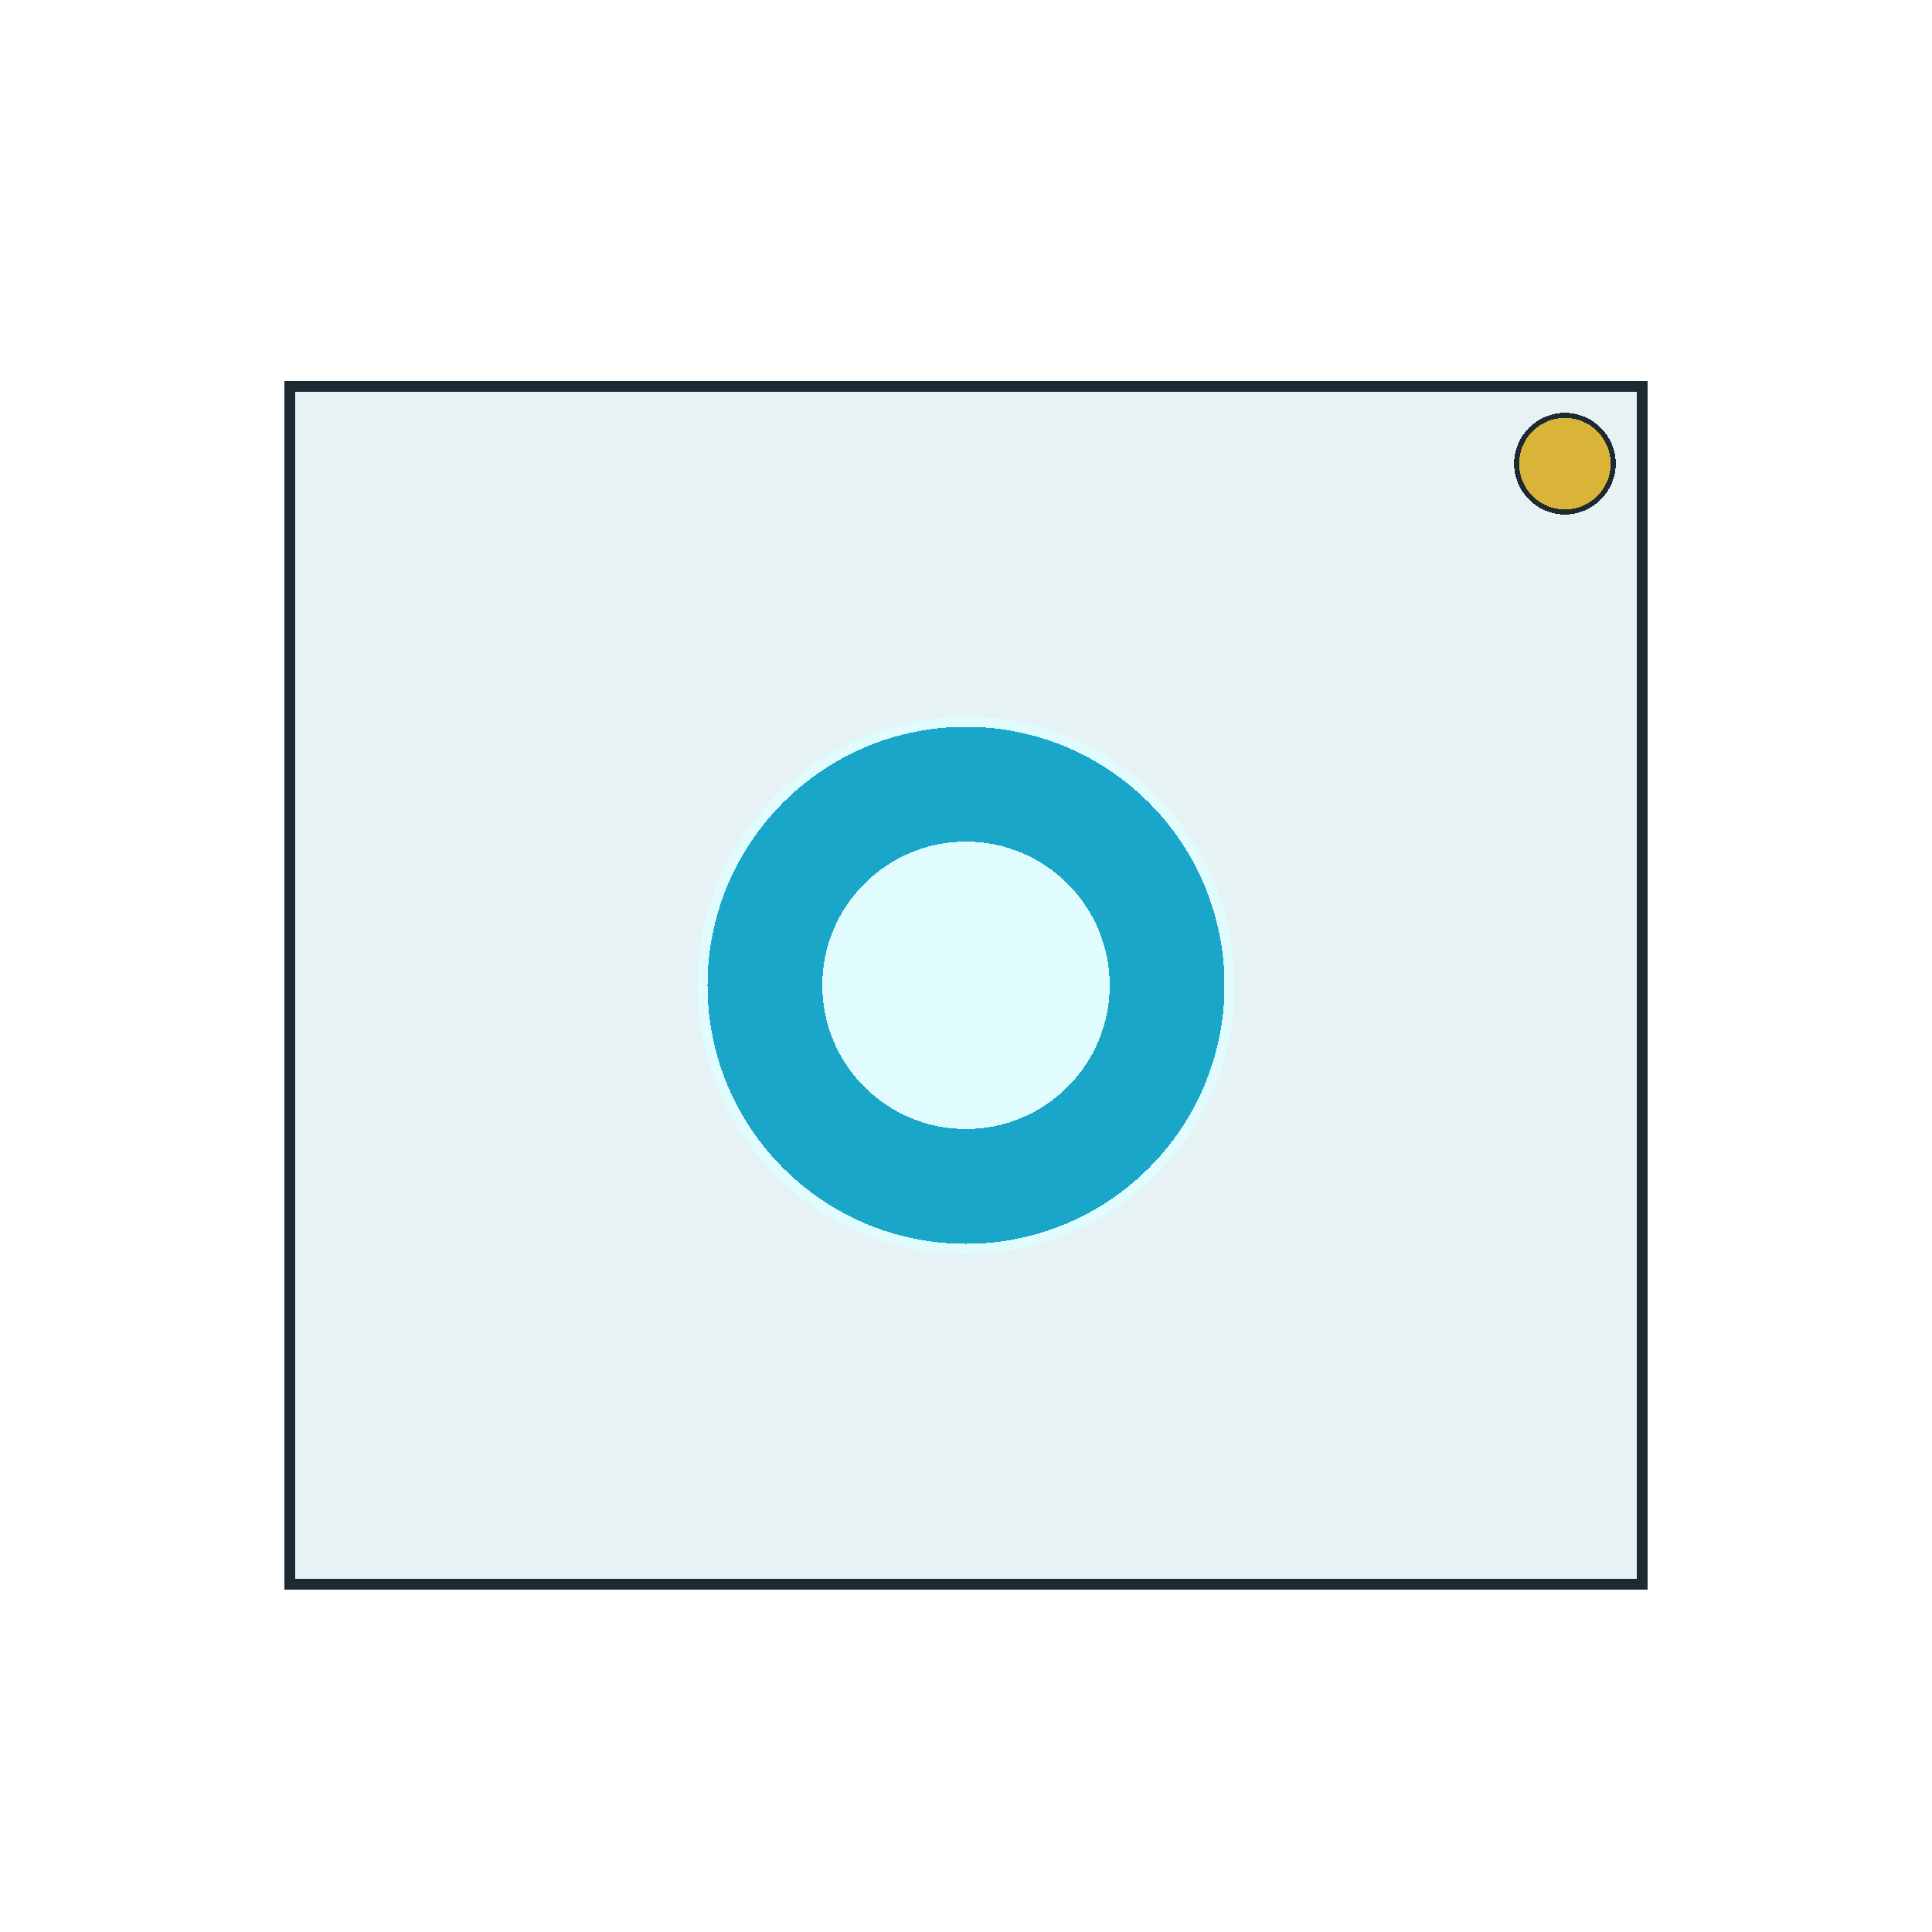
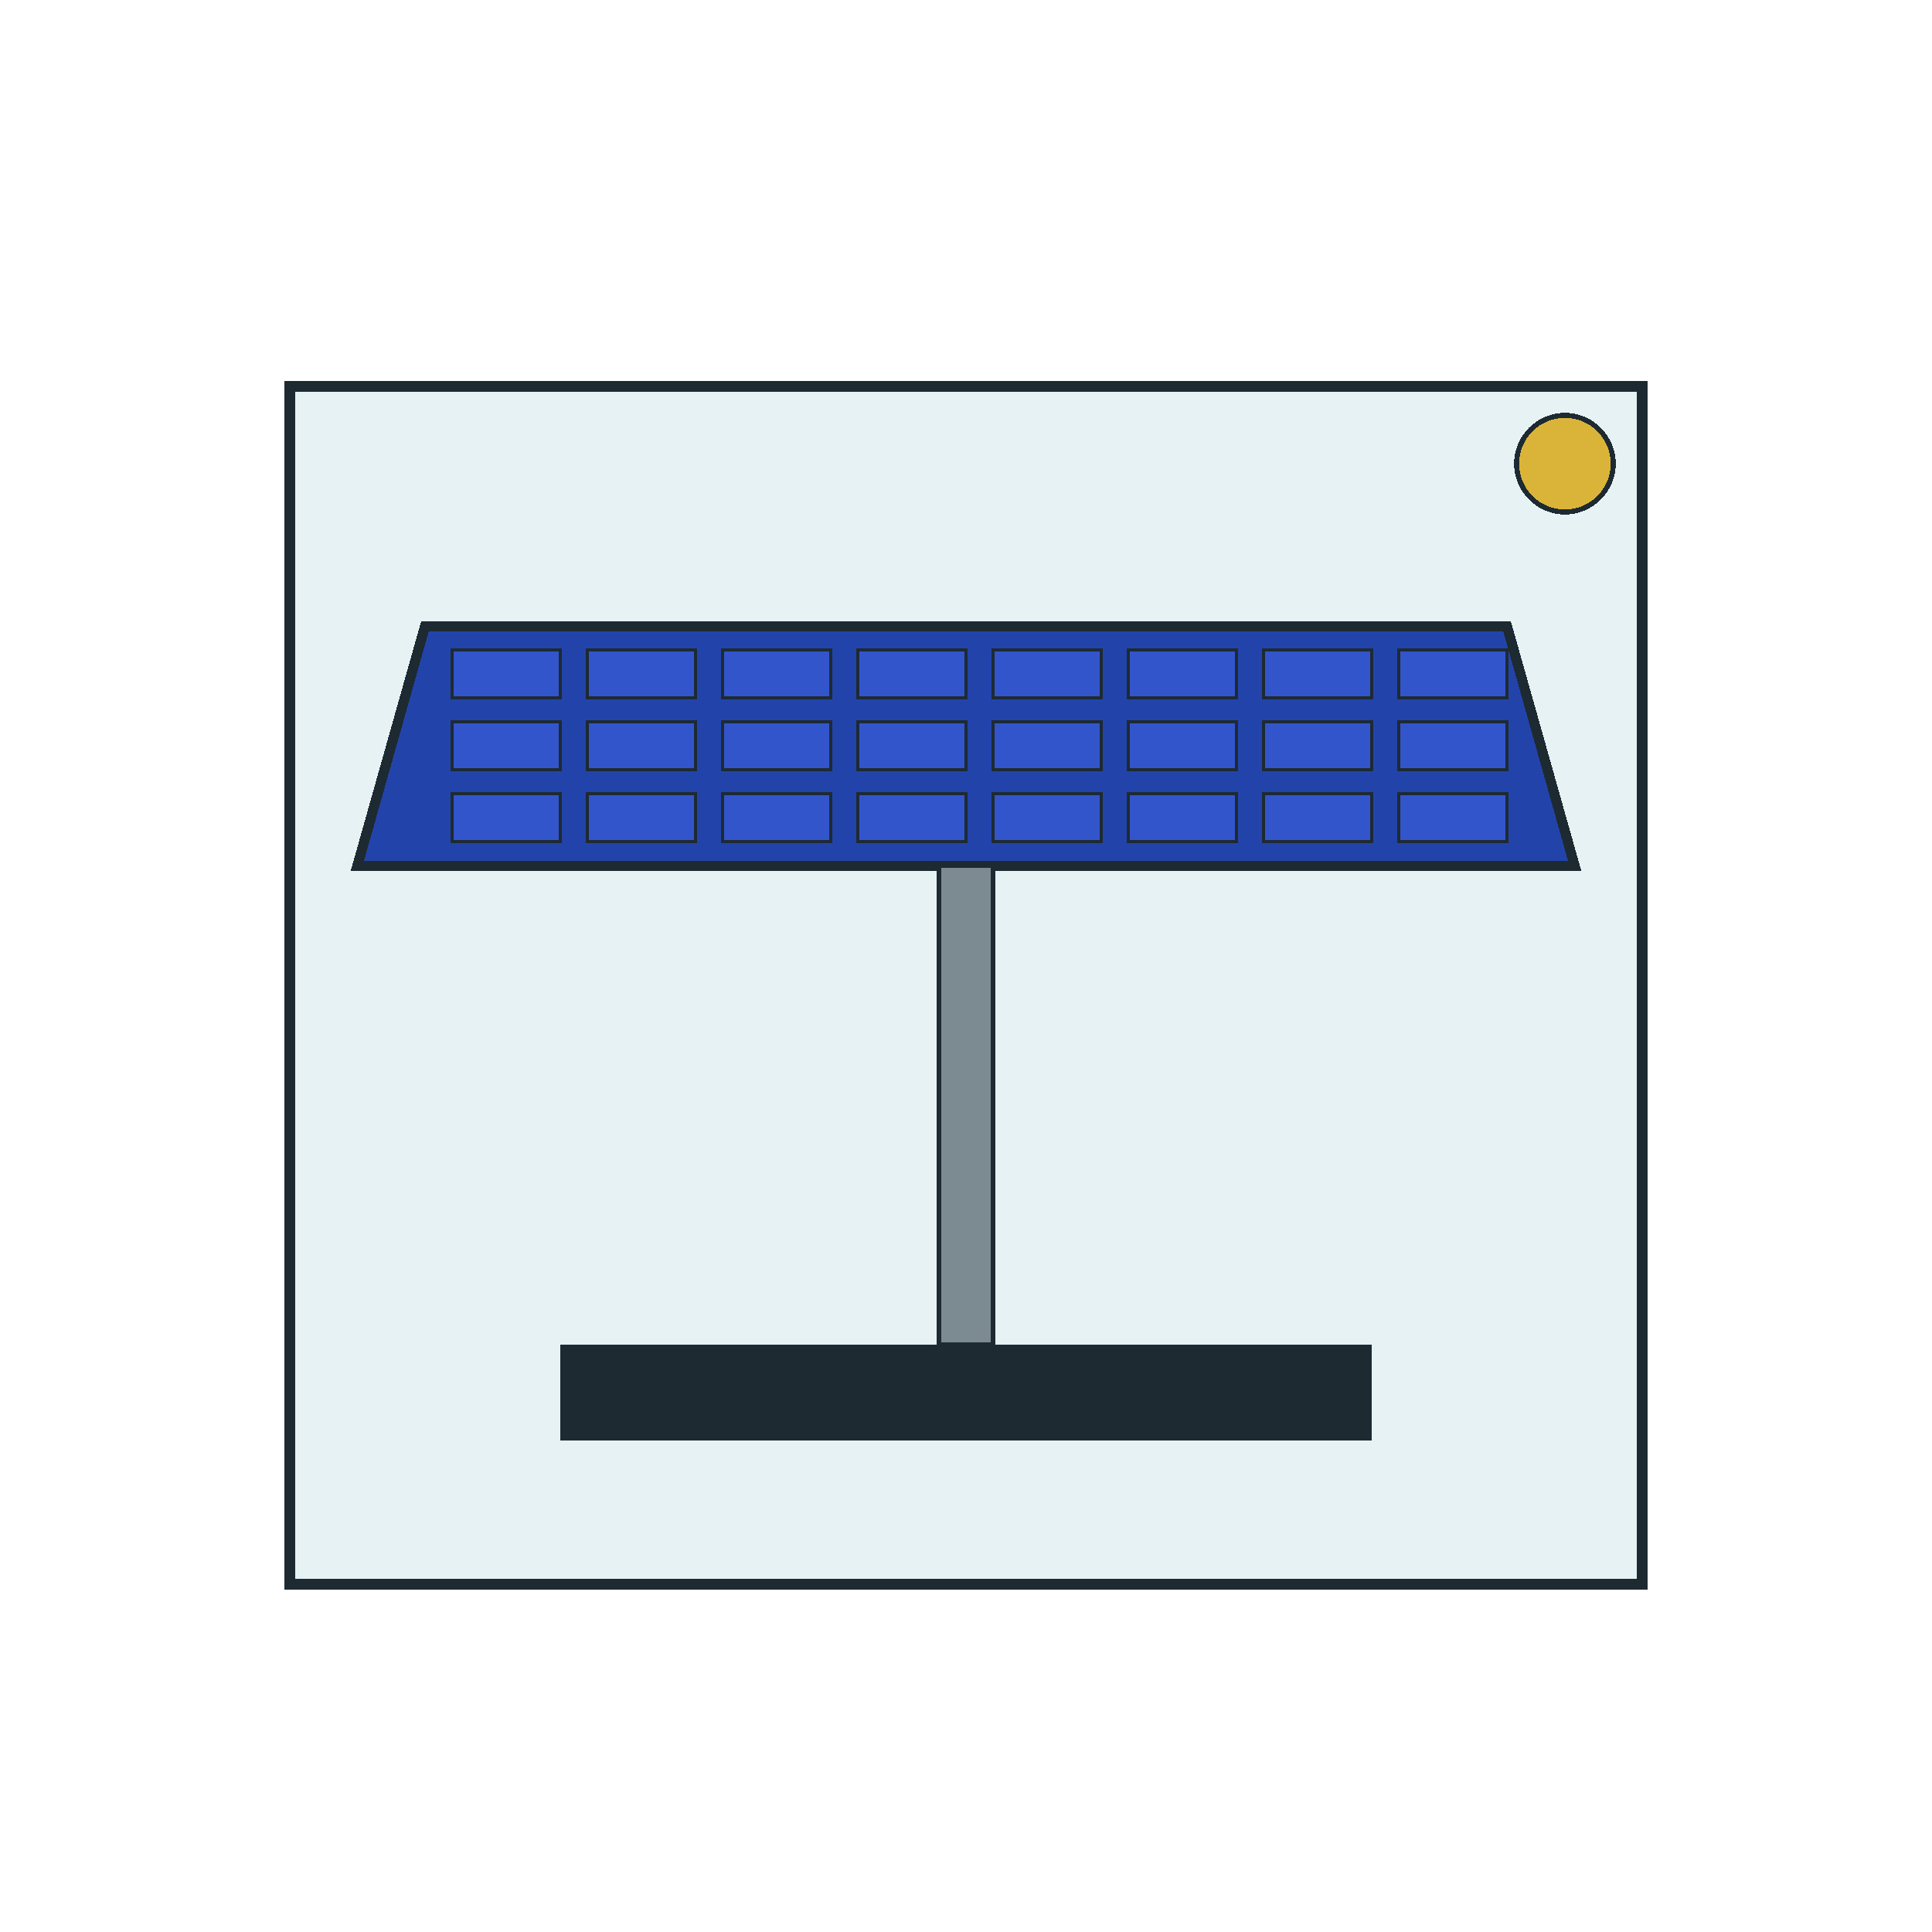
<svg xmlns="http://www.w3.org/2000/svg" viewBox="0 0 192 192" width="192" height="192" shape-rendering="crispEdges">
  <rect x="28.80" y="38.40" width="134.40" height="119.04" fill="#e6f2f4" stroke="#1e2a32" stroke-width="1.00" />
-   <circle cx="96.00" cy="97.92" r="26.19" fill="#1aa6c9" stroke="#e0fcff" stroke-width="1.00" />
-   <circle cx="96.00" cy="97.92" r="14.28" fill="#e0fcff" />
+   <polygon points="42.24,62.21 149.76,62.21 156.48,86.02 35.52,86.02" fill="#2244AA" stroke="#1e2a32" stroke-width="1.00" />
+   <rect x="44.93" y="64.59" width="10.75" height="4.76" fill="#3355CC" stroke="#1e2a32" stroke-width="0.30" />
+   <rect x="44.93" y="71.73" width="10.75" height="4.76" fill="#3355CC" stroke="#1e2a32" stroke-width="0.30" />
+   <rect x="44.93" y="78.87" width="10.75" height="4.76" fill="#3355CC" stroke="#1e2a32" stroke-width="0.30" />
+   <rect x="58.37" y="64.59" width="10.75" height="4.76" fill="#3355CC" stroke="#1e2a32" stroke-width="0.30" />
+   <rect x="58.37" y="71.73" width="10.75" height="4.76" fill="#3355CC" stroke="#1e2a32" stroke-width="0.30" />
+   <rect x="58.37" y="78.87" width="10.75" height="4.76" fill="#3355CC" stroke="#1e2a32" stroke-width="0.30" />
+   <rect x="71.81" y="64.59" width="10.75" height="4.76" fill="#3355CC" stroke="#1e2a32" stroke-width="0.30" />
+   <rect x="71.81" y="71.73" width="10.75" height="4.76" fill="#3355CC" stroke="#1e2a32" stroke-width="0.30" />
+   <rect x="71.81" y="78.87" width="10.75" height="4.76" fill="#3355CC" stroke="#1e2a32" stroke-width="0.30" />
+   <rect x="85.25" y="64.59" width="10.75" height="4.76" fill="#3355CC" stroke="#1e2a32" stroke-width="0.30" />
+   <rect x="85.25" y="71.73" width="10.75" height="4.76" fill="#3355CC" stroke="#1e2a32" stroke-width="0.30" />
+   <rect x="85.25" y="78.87" width="10.75" height="4.76" fill="#3355CC" stroke="#1e2a32" stroke-width="0.30" />
+   <rect x="98.69" y="64.59" width="10.75" height="4.76" fill="#3355CC" stroke="#1e2a32" stroke-width="0.30" />
+   <rect x="98.69" y="71.73" width="10.75" height="4.76" fill="#3355CC" stroke="#1e2a32" stroke-width="0.30" />
+   <rect x="98.69" y="78.87" width="10.75" height="4.76" fill="#3355CC" stroke="#1e2a32" stroke-width="0.30" />
+   <rect x="112.13" y="64.59" width="10.75" height="4.76" fill="#3355CC" stroke="#1e2a32" stroke-width="0.30" />
+   <rect x="112.13" y="71.73" width="10.75" height="4.76" fill="#3355CC" stroke="#1e2a32" stroke-width="0.30" />
+   <rect x="112.13" y="78.87" width="10.75" height="4.76" fill="#3355CC" stroke="#1e2a32" stroke-width="0.30" />
+   <rect x="125.57" y="64.59" width="10.75" height="4.76" fill="#3355CC" stroke="#1e2a32" stroke-width="0.30" />
+   <rect x="125.57" y="71.73" width="10.75" height="4.76" fill="#3355CC" stroke="#1e2a32" stroke-width="0.30" />
+   <rect x="125.57" y="78.87" width="10.75" height="4.76" fill="#3355CC" stroke="#1e2a32" stroke-width="0.30" />
+   <rect x="139.01" y="64.59" width="10.75" height="4.76" fill="#3355CC" stroke="#1e2a32" stroke-width="0.30" />
+   <rect x="139.01" y="71.73" width="10.75" height="4.76" fill="#3355CC" stroke="#1e2a32" stroke-width="0.30" />
+   <rect x="139.01" y="78.87" width="10.75" height="4.76" fill="#3355CC" stroke="#1e2a32" stroke-width="0.30" />
+   <rect x="93.31" y="86.02" width="5.38" height="47.62" fill="#7c8a92" stroke="#1e2a32" stroke-width="0.50" />
+   <rect x="55.68" y="133.63" width="80.64" height="9.52" fill="#1e2a32" />
  <circle cx="155.52" cy="46.08" r="4.80" fill="#dab438" stroke="#1e2a32" stroke-width="0.50" />
</svg>
